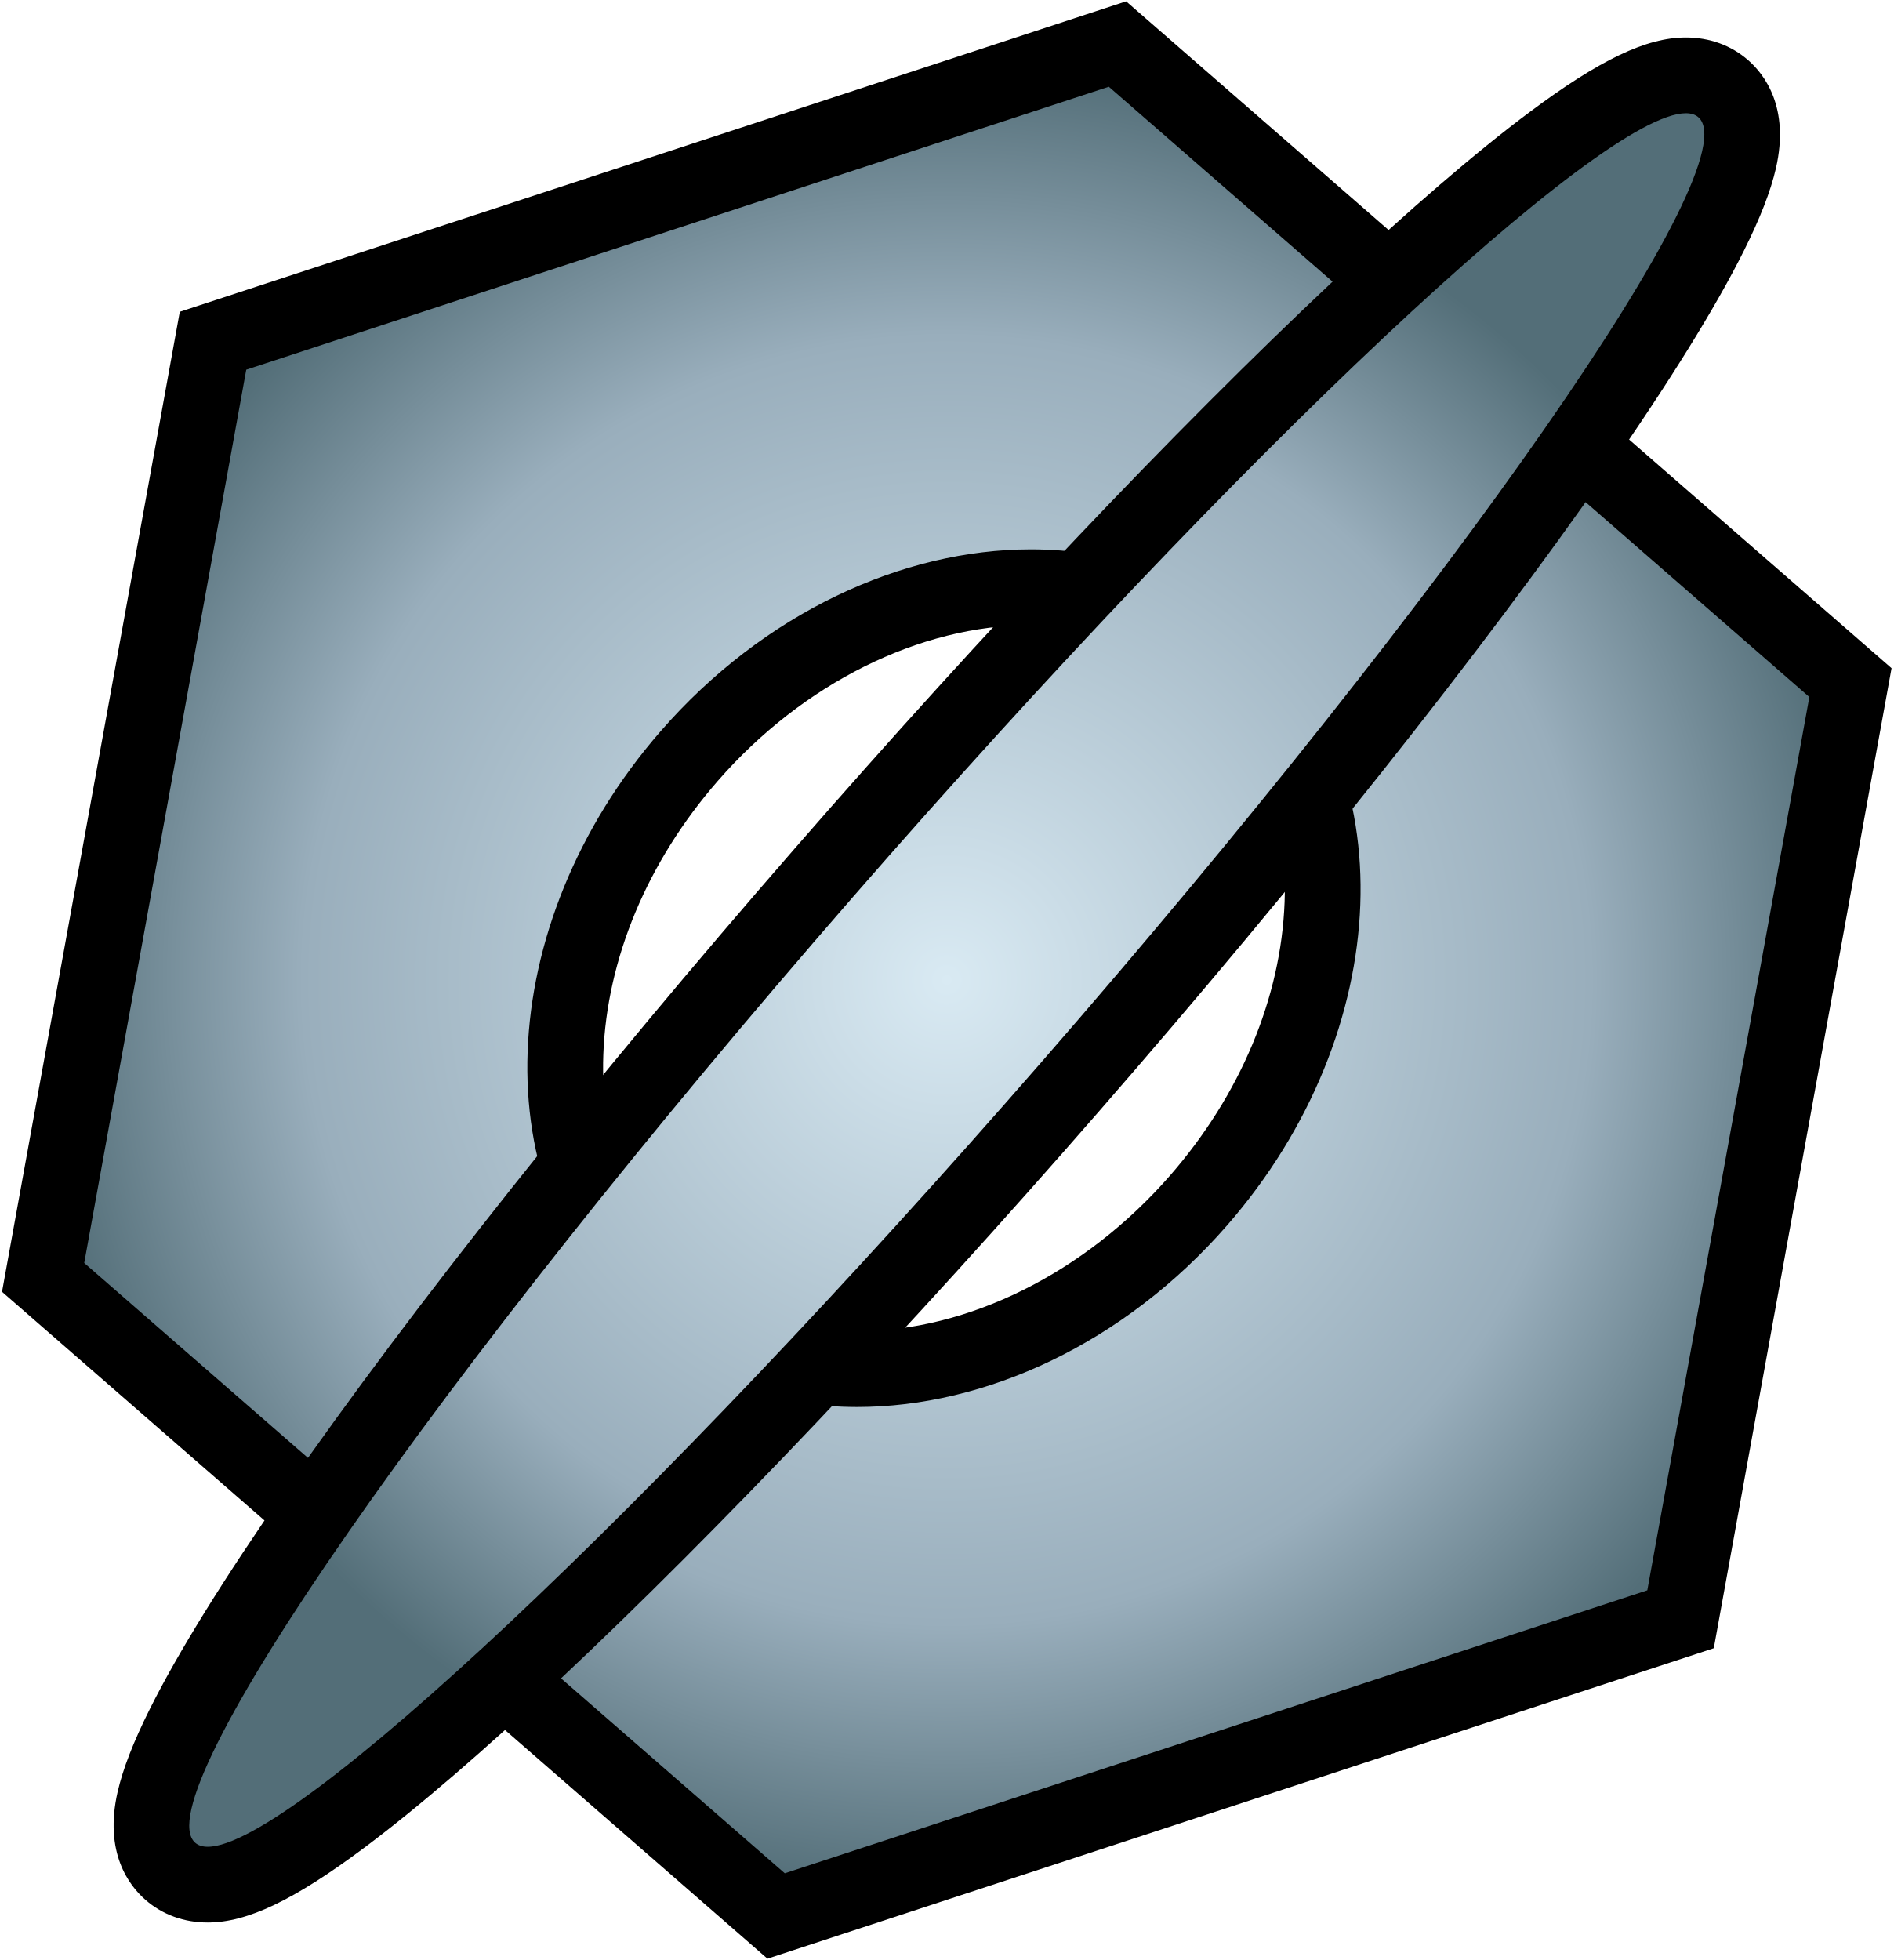
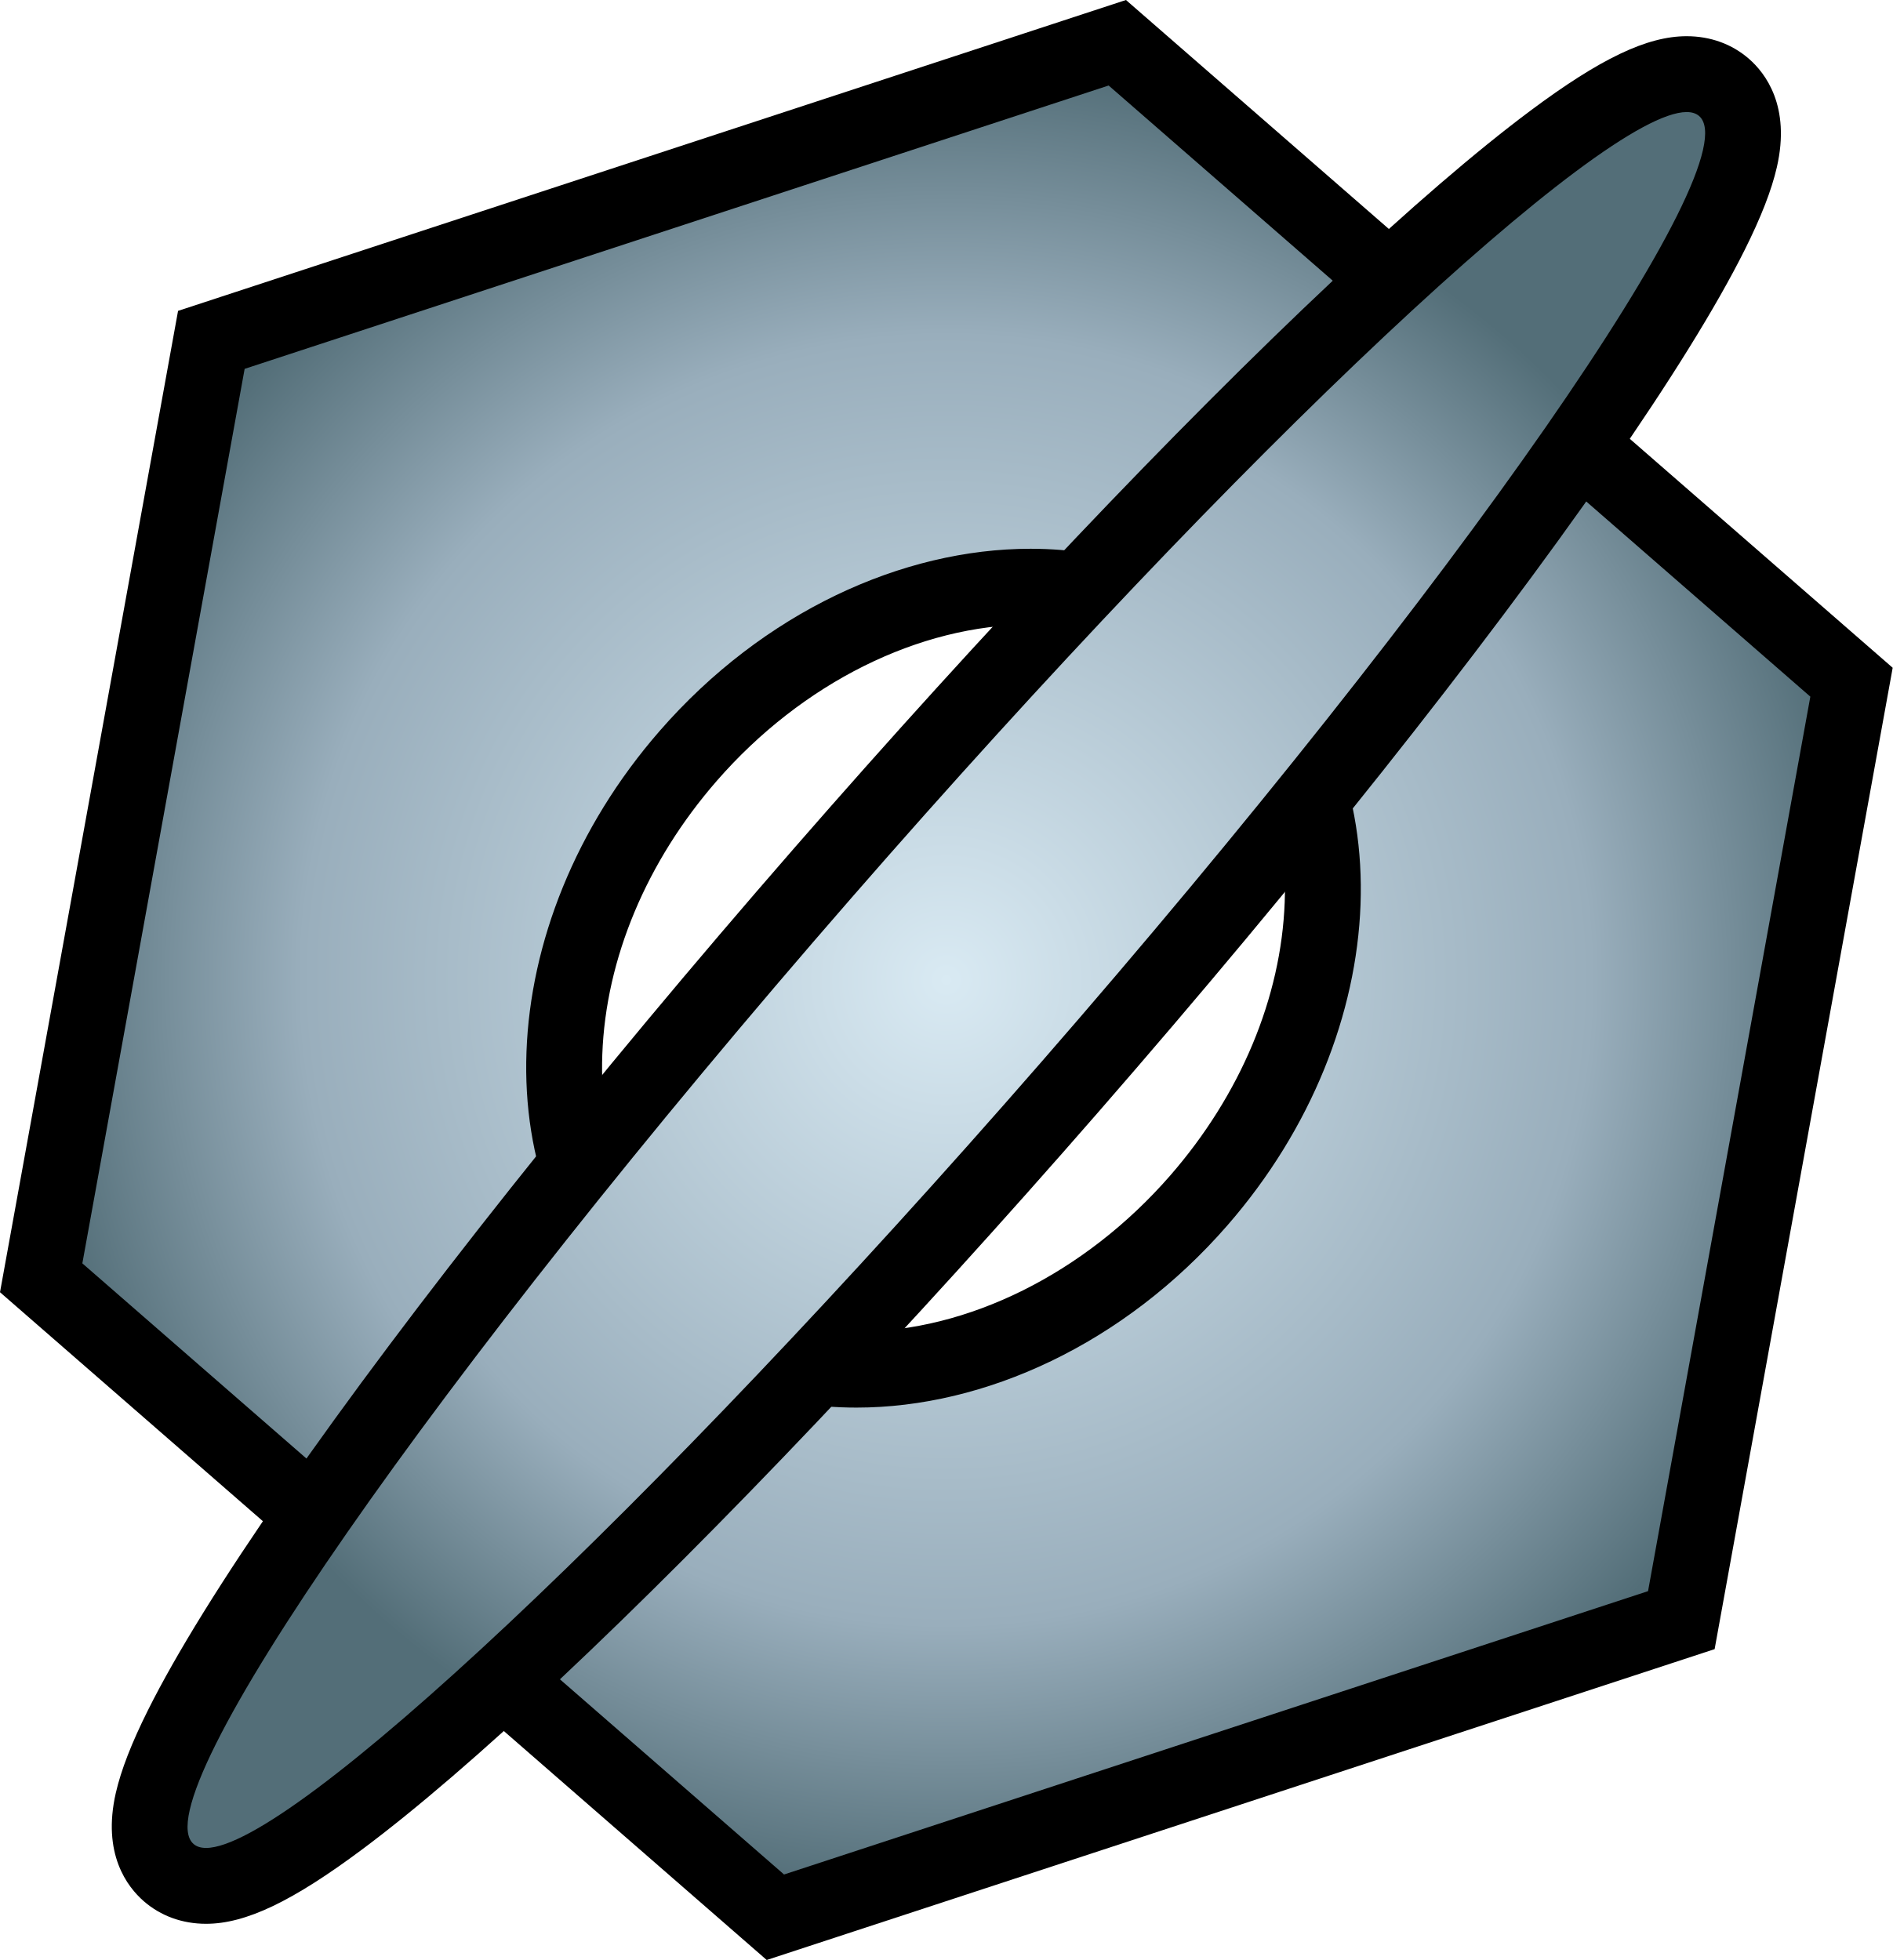
- <svg xmlns="http://www.w3.org/2000/svg" version="1.1" id="Layer_1" x="0px" y="0px" width="400px" height="414px">
-   <g>
-     <path d="M253.402,144.628c12.275,10.692,18.651,26.998,17.955,45.91c-0.743,20.19-9.322,40.688-24.156,57.717   c-17.969,20.626-42.697,32.939-66.149,32.939c-13.866,0-26.193-4.354-35.649-12.592c-12.275-10.693-18.652-26.998-17.956-45.911   c0.743-20.189,9.322-40.687,24.157-57.715c17.967-20.626,42.696-32.94,66.15-32.94C231.619,132.036,243.946,136.39,253.402,144.628   z M392.717,135.167L244.736,6.256l-6.856-5.973l-8.641,2.834L47.032,62.886l-9.055,2.971l-1.701,9.376L2.05,263.912l-1.623,8.947   l6.856,5.974l147.98,128.911l6.856,5.973l8.64-2.834l182.208-59.768l9.055-2.971l1.701-9.377l34.227-188.681l1.623-8.947   L392.717,135.167z" />
+ <svg xmlns="http://www.w3.org/2000/svg" version="1.1" id="Layer_1" x="0px" y="0px" width="399.146" height="413.434">
+   <defs id="defs7" />
+   <g id="g7" transform="translate(-0.427,-0.283)">
+     <path d="m 253.402,144.628 c 12.275,10.692 18.651,26.998 17.955,45.91 -0.743,20.19 -9.322,40.688 -24.156,57.717 -17.969,20.626 -42.697,32.939 -66.149,32.939 -13.866,0 -26.193,-4.354 -35.649,-12.592 -12.275,-10.693 -18.652,-26.998 -17.956,-45.911 0.743,-20.189 9.322,-40.687 24.157,-57.715 17.967,-20.626 42.696,-32.94 66.15,-32.94 13.865,0 26.192,4.354 35.648,12.592 z M 392.717,135.167 244.736,6.256 237.88,0.283 229.239,3.117 47.032,62.886 37.977,65.857 36.276,75.233 2.05,263.912 l -1.623,8.947 6.856,5.974 147.98,128.911 6.856,5.973 8.64,-2.834 182.208,-59.768 9.055,-2.971 1.701,-9.377 34.227,-188.681 1.623,-8.947 z" id="path1" />
    <radialGradient id="SVGID_1_" cx="200" cy="207" r="194.324" gradientUnits="userSpaceOnUse">
-       <stop style="stop-color:#d9eaf3" offset="0" />
-       <stop style="stop-color:#99aebc" offset="0.7" />
-       <stop style="stop-color:#536e78" offset="1" />
+       <stop style="stop-color:#d9eaf3" offset="0" id="stop1" />
+       <stop style="stop-color:#99aebc" offset="0.7" id="stop2" />
+       <stop style="stop-color:#536e78" offset="1" id="stop3" />
    </radialGradient>
-     <path style="fill:url(#SVGID_1_);" d="M52.02,78.089l-34.227,188.68l147.98,128.911l182.207-59.768l34.227-188.681L234.227,18.32   L52.02,78.089z M259.266,258.765c-21.818,25.045-51.156,38.43-78.214,38.43c-17.129,0-33.343-5.363-46.159-16.527   c-33.061-28.801-30.982-85.303,4.646-126.2c21.816-25.045,51.155-38.431,78.215-38.431c17.128,0,33.342,5.363,46.158,16.527   C296.973,161.364,294.893,217.866,259.266,258.765z" />
-     <g>
-       <path d="M369.265,12.695c-3.585-3.123-8.133-4.774-13.149-4.774h-0.003h-0.007c-8.336,0.003-18.2,4.714-32.983,15.75    c-11.348,8.473-25.389,20.557-41.732,35.916c-33.055,31.065-73.332,73.512-113.411,119.52    c-42.775,49.104-80.947,97.164-107.483,135.33c-13.186,18.963-22.894,34.63-28.856,46.565c-3.463,6.933-5.684,12.644-6.787,17.458    c-2.945,12.852,2.422,19.829,5.883,22.845c3.586,3.124,8.135,4.775,13.153,4.775c8.339,0,18.205-4.709,32.99-15.747    c11.348-8.472,25.389-20.556,41.733-35.917c33.052-31.063,73.328-73.51,113.41-119.521    c42.775-49.104,80.948-97.165,107.485-135.331c13.185-18.963,22.894-34.63,28.855-46.565c3.464-6.934,5.684-12.645,6.786-17.459    C378.094,22.688,372.727,15.711,369.265,12.695z" />
+     <path style="fill:url(#SVGID_1_)" d="M 52.02,78.089 17.793,266.769 165.773,395.68 347.98,335.912 382.207,147.231 234.227,18.32 Z m 207.246,180.676 c -21.818,25.045 -51.156,38.43 -78.214,38.43 -17.129,0 -33.343,-5.363 -46.159,-16.527 -33.061,-28.801 -30.982,-85.303 4.646,-126.2 21.816,-25.045 51.155,-38.431 78.215,-38.431 17.128,0 33.342,5.363 46.158,16.527 33.061,28.8 30.981,85.302 -4.646,126.201 z" id="path3" />
+     <g id="g6">
+       <path d="M 369.265,12.695 C 365.68,9.572 361.132,7.921 356.116,7.921 h -0.003 -0.007 c -8.336,0.003 -18.2,4.714 -32.983,15.75 -11.348,8.473 -25.389,20.557 -41.732,35.916 -33.055,31.065 -73.332,73.512 -113.411,119.52 -42.775,49.104 -80.947,97.164 -107.483,135.33 -13.186,18.963 -22.894,34.63 -28.856,46.565 -3.463,6.933 -5.684,12.644 -6.787,17.458 -2.945,12.852 2.422,19.829 5.883,22.845 3.586,3.124 8.135,4.775 13.153,4.775 8.339,0 18.205,-4.709 32.99,-15.747 11.348,-8.472 25.389,-20.556 41.733,-35.917 33.052,-31.063 73.328,-73.51 113.41,-119.521 42.775,-49.104 80.948,-97.165 107.485,-135.331 13.185,-18.963 22.894,-34.63 28.855,-46.565 3.464,-6.934 5.684,-12.645 6.786,-17.459 2.945,-12.852 -2.422,-19.829 -5.884,-22.845 z" id="path4" />
      <radialGradient id="SVGID_2_" cx="200" cy="207" r="179.914" gradientUnits="userSpaceOnUse">
-         <stop style="stop-color:#d9eaf3" offset="0" />
-         <stop style="stop-color:#99aebc" offset="0.7" />
-         <stop style="stop-color:#536e78" offset="1" />
+         <stop style="stop-color:#d9eaf3" offset="0" id="stop4" />
+         <stop style="stop-color:#99aebc" offset="0.7" id="stop5" />
+         <stop style="stop-color:#536e78" offset="1" id="stop6" />
      </radialGradient>
-       <path style="fill:url(#SVGID_2_);" d="M356.113,23.921c-17.809,0.007-93.544,70.963-176.07,165.695    C92.365,290.265,30.223,379.639,41.244,389.24c0.647,0.564,1.531,0.84,2.644,0.84c17.808,0,93.545-70.963,176.069-165.694    c87.68-100.648,149.822-190.023,138.799-199.625C358.108,24.196,357.225,23.92,356.113,23.921z" />
+       <path style="fill:url(#SVGID_2_)" d="M 356.113,23.921 C 338.304,23.928 262.569,94.884 180.043,189.616 92.365,290.265 30.223,379.639 41.244,389.24 c 0.647,0.564 1.531,0.84 2.644,0.84 17.808,0 93.545,-70.963 176.069,-165.694 87.68,-100.648 149.822,-190.023 138.799,-199.625 -0.648,-0.565 -1.531,-0.841 -2.643,-0.84 z" id="path6" />
    </g>
  </g>
</svg>
